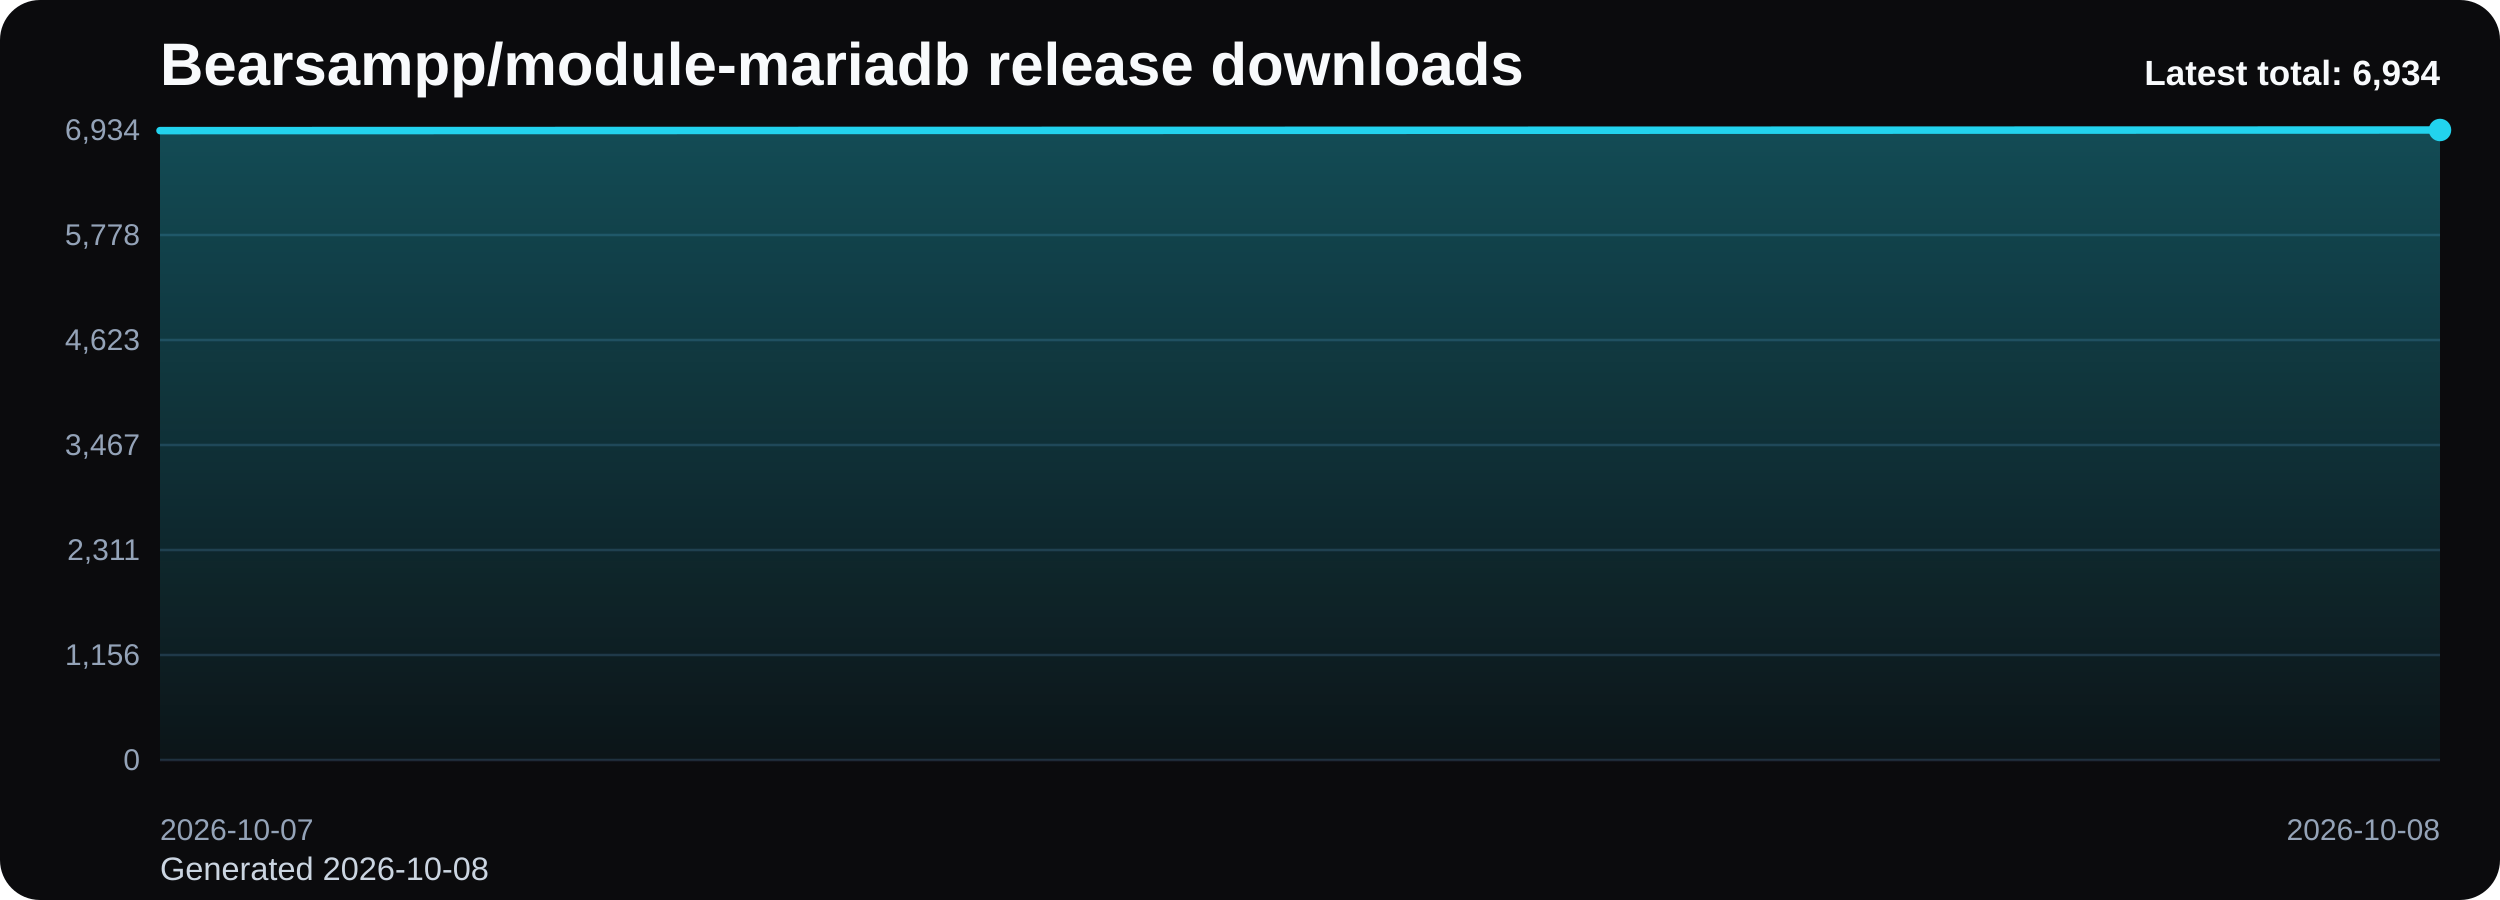
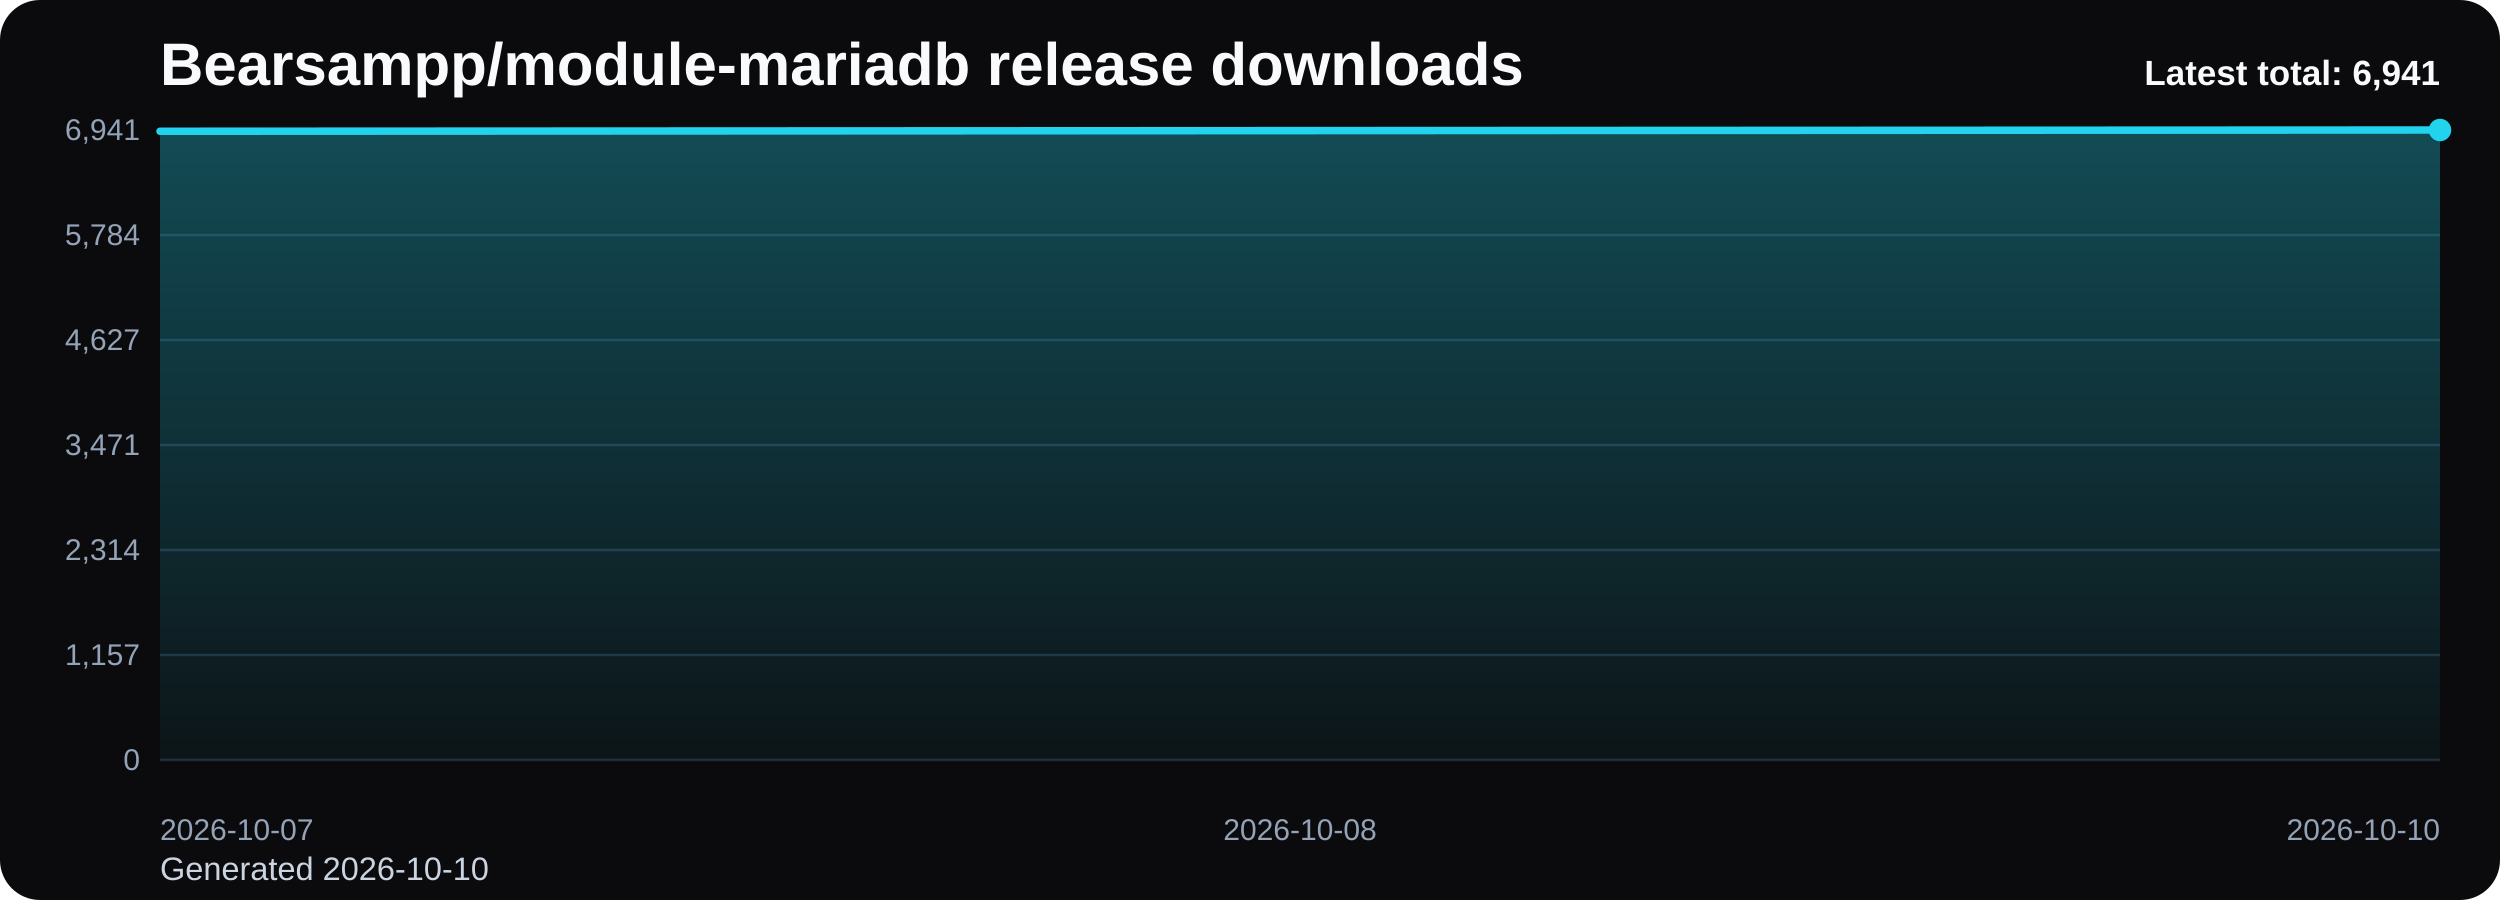
<svg xmlns="http://www.w3.org/2000/svg" viewBox="0 0 1000 360" role="img" aria-label="Bearsampp/module-mariadb release downloads chart">
  <defs>
    <linearGradient id="fill-total-trend-black" x1="0" y1="0" x2="0" y2="1">
      <stop offset="0%" stop-color="#22d3ee" stop-opacity="0.32" />
      <stop offset="100%" stop-color="#22d3ee" stop-opacity="0.05" />
    </linearGradient>
    <style>
      .bg { fill: #0b0b0d; }
      .title { font: 700 24px Arial, sans-serif; fill: #f8fafc; }
      .sub { font: 400 13px Arial, sans-serif; fill: #cbd5e1; }
      .grid { stroke: #1f2937; stroke-width: 1; }
      .axis { font: 400 12px Arial, sans-serif; fill: #94a3b8; }
      .line { fill: none; stroke: #22d3ee; stroke-width: 3; stroke-linecap: round; stroke-linejoin: round; }
      .dot { fill: #22d3ee; }
      .value { font: 600 11px Arial, sans-serif; fill: #cbd5e1; }
      .latest { font: 700 14px Arial, sans-serif; fill: #f8fafc; }
    </style>
  </defs>
  <rect class="bg" x="0" y="0" width="1000" height="360" rx="16" />
  <text class="title" x="64" y="34">Bearsampp/module-mariadb release downloads</text>
-   <text class="sub" x="64" y="352">Generated 2026-10-08</text>
+   <text class="sub" x="64" y="352">Generated 2026-10-10</text>
  <line x1="64" y1="52.00" x2="976" y2="52.00" class="grid" />
-   <text x="56" y="56.00" text-anchor="end" class="axis">6,934</text>
+   <text x="56" y="56.00" text-anchor="end" class="axis">6,941</text>
  <line x1="64" y1="94.00" x2="976" y2="94.00" class="grid" />
-   <text x="56" y="98.00" text-anchor="end" class="axis">5,778</text>
+   <text x="56" y="98.00" text-anchor="end" class="axis">5,784</text>
  <line x1="64" y1="136.00" x2="976" y2="136.00" class="grid" />
-   <text x="56" y="140.00" text-anchor="end" class="axis">4,623</text>
+   <text x="56" y="140.00" text-anchor="end" class="axis">4,627</text>
  <line x1="64" y1="178.00" x2="976" y2="178.00" class="grid" />
-   <text x="56" y="182.00" text-anchor="end" class="axis">3,467</text>
+   <text x="56" y="182.00" text-anchor="end" class="axis">3,471</text>
  <line x1="64" y1="220.00" x2="976" y2="220.00" class="grid" />
-   <text x="56" y="224.00" text-anchor="end" class="axis">2,311</text>
+   <text x="56" y="224.00" text-anchor="end" class="axis">2,314</text>
  <line x1="64" y1="262.00" x2="976" y2="262.00" class="grid" />
-   <text x="56" y="266.00" text-anchor="end" class="axis">1,156</text>
+   <text x="56" y="266.00" text-anchor="end" class="axis">1,157</text>
  <line x1="64" y1="304.00" x2="976" y2="304.00" class="grid" />
  <text x="56" y="308.00" text-anchor="end" class="axis">0</text>
-   <path d="M 64.00 304 L 64.00 52.25 L 976.00 52.00 L 976.00 304 Z" fill="url(#fill-total-trend-black)" />
-   <polyline class="line" points="64.00,52.25 976.00,52.00" />
+   <path d="M 64.00 304 L 64.00 52.51 L 520.00 52.25 L 976.00 52.00 L 976.00 304 Z" fill="url(#fill-total-trend-black)" />
+   <polyline class="line" points="64.00,52.51 520.00,52.25 976.00,52.00" />
  <circle class="dot" cx="976.00" cy="52.00" r="4.5" />
  <text class="axis" x="64.00" y="336" text-anchor="start">2026-10-07</text>
-   <text class="axis" x="976.00" y="336" text-anchor="end">2026-10-08</text>
-   <text class="latest" x="976" y="34" text-anchor="end">Latest total: 6,934</text>
+   <text class="axis" x="520.00" y="336" text-anchor="middle">2026-10-08</text>
+   <text class="axis" x="976.00" y="336" text-anchor="end">2026-10-10</text>
+   <text class="latest" x="976" y="34" text-anchor="end">Latest total: 6,941</text>
</svg>
